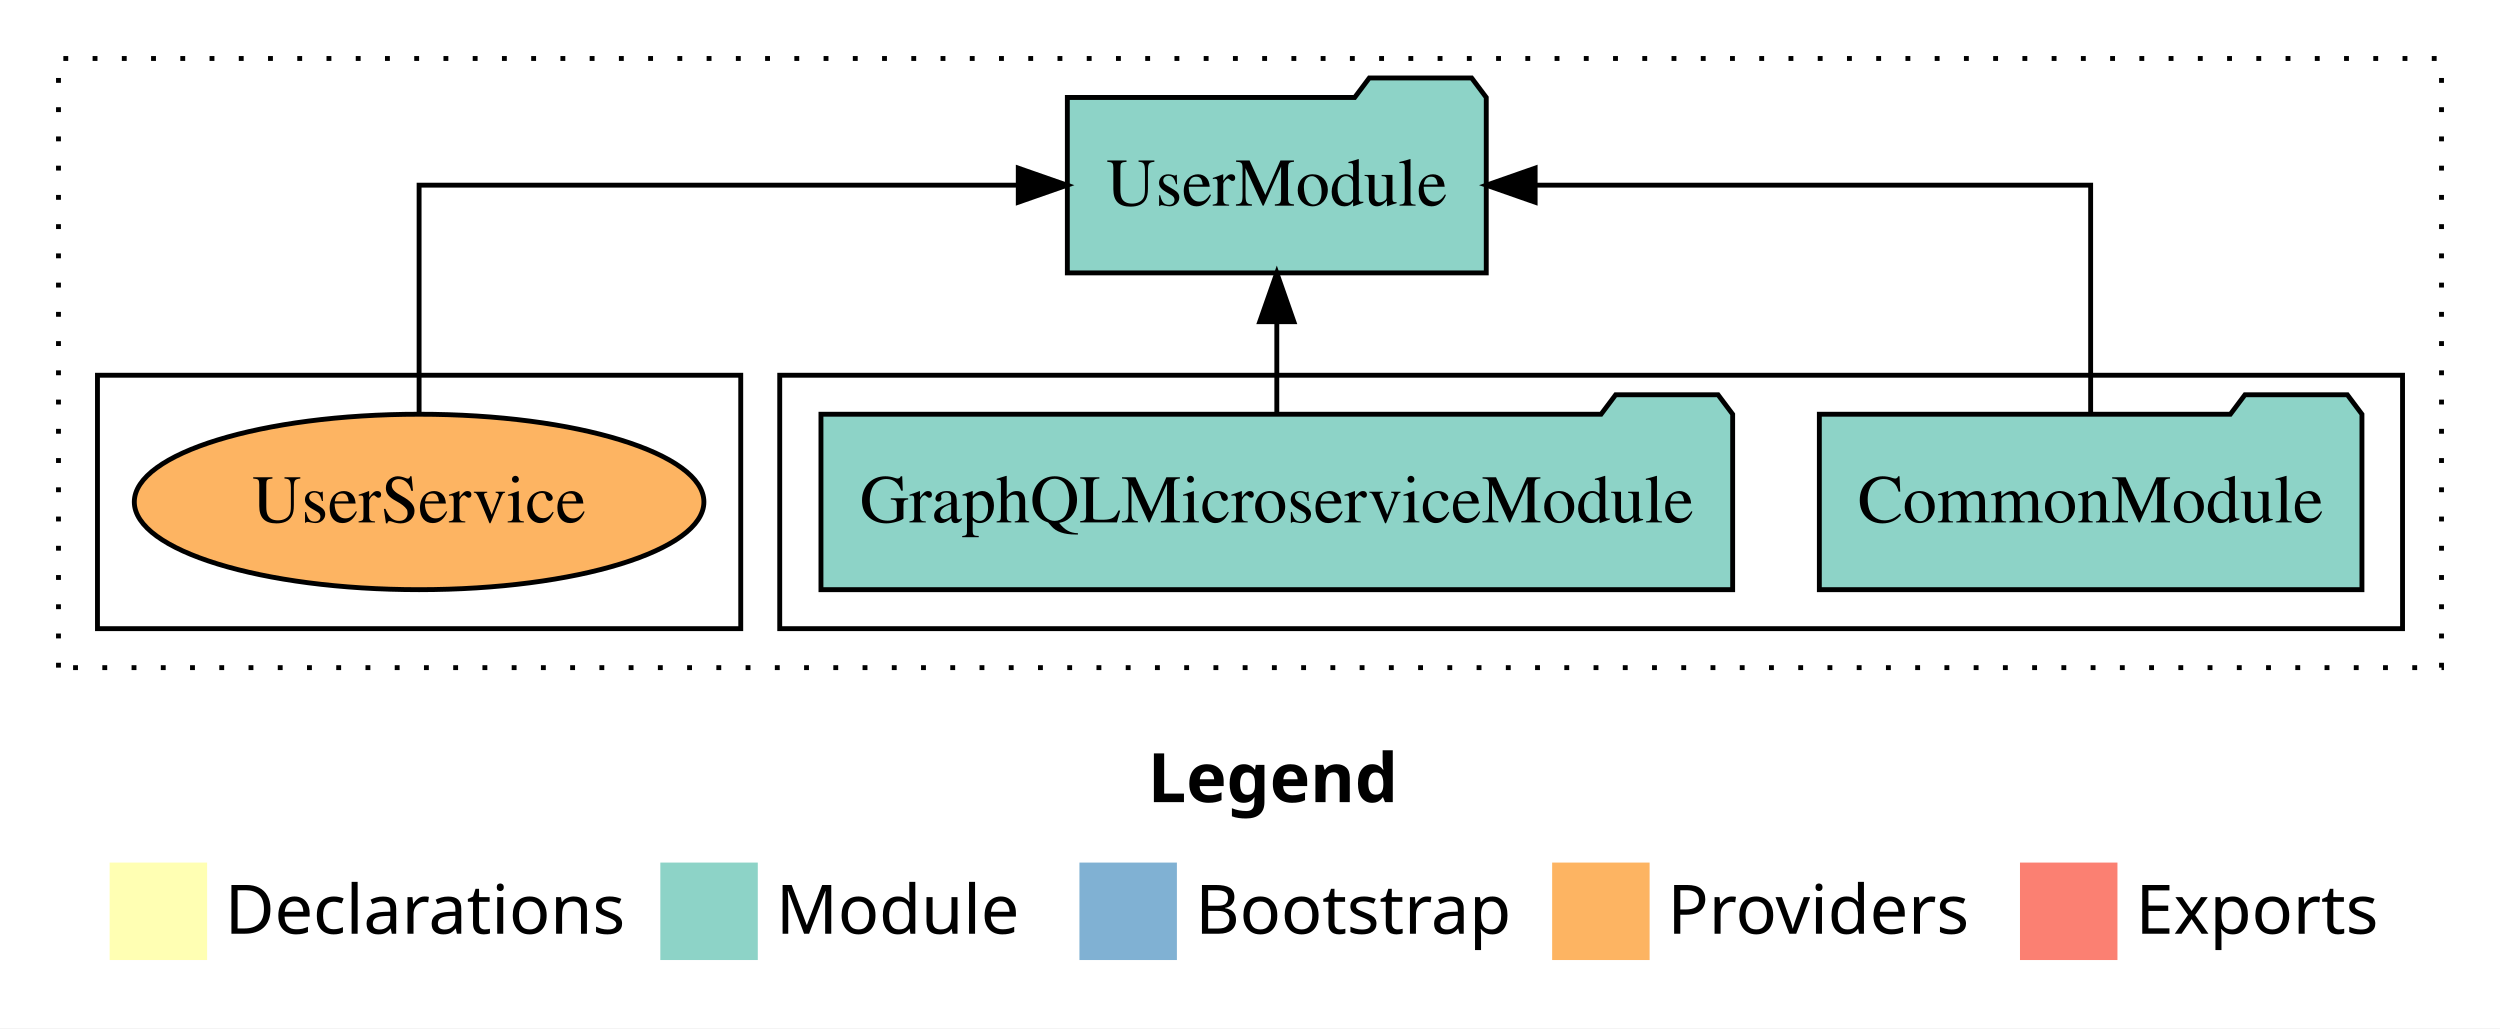
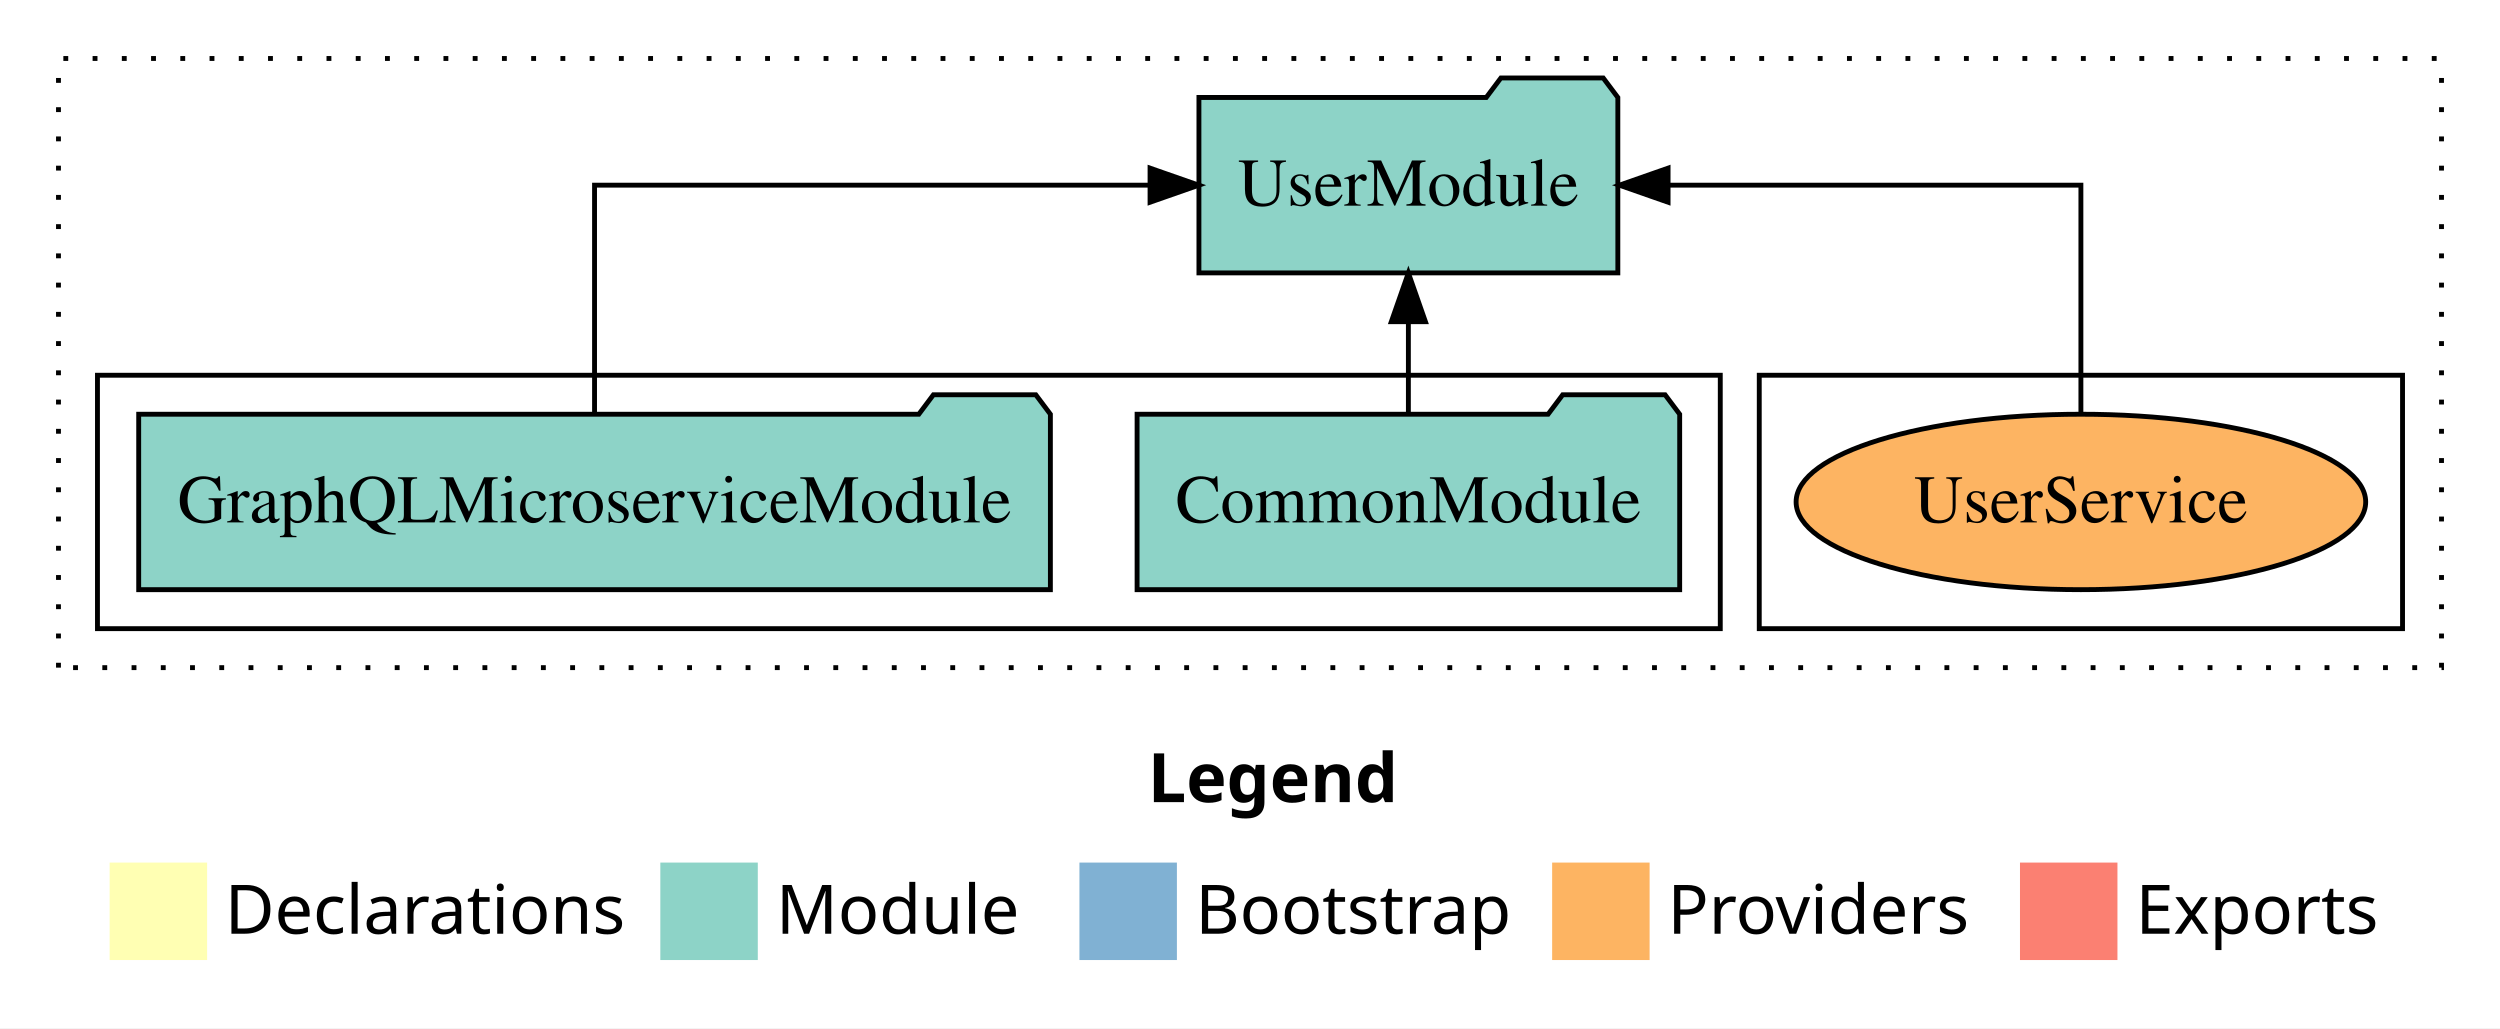
<svg xmlns="http://www.w3.org/2000/svg" width="513pt" height="211pt" viewBox="0.00 0.00 513.00 211.00">
  <g id="graph0" class="graph" transform="scale(1 1) rotate(0) translate(4 207)">
    <polygon fill="white" stroke="transparent" points="-4,4 -4,-207 509,-207 509,4 -4,4" />
    <text text-anchor="start" x="231.51" y="-42.4" font-family="Times-12" font-weight="bold" font-size="14.00">Legend</text>
    <polygon fill="#ffffb3" stroke="transparent" points="18.5,-10 18.5,-30 38.5,-30 38.5,-10 18.5,-10" />
    <text text-anchor="start" x="42.13" y="-15.4" font-family="Times-12" font-size="14.00">  Declarations</text>
    <polygon fill="#8dd3c7" stroke="transparent" points="131.5,-10 131.5,-30 151.5,-30 151.5,-10 131.5,-10" />
    <text text-anchor="start" x="155.23" y="-15.4" font-family="Times-12" font-size="14.00">  Module</text>
    <polygon fill="#80b1d3" stroke="transparent" points="217.5,-10 217.5,-30 237.5,-30 237.5,-10 217.5,-10" />
    <text text-anchor="start" x="241.28" y="-15.4" font-family="Times-12" font-size="14.00">  Bootstrap</text>
    <polygon fill="#fdb462" stroke="transparent" points="314.5,-10 314.5,-30 334.5,-30 334.5,-10 314.5,-10" />
    <text text-anchor="start" x="338.17" y="-15.4" font-family="Times-12" font-size="14.00">  Providers</text>
    <polygon fill="#fb8072" stroke="transparent" points="410.5,-10 410.5,-30 430.5,-30 430.5,-10 410.5,-10" />
    <text text-anchor="start" x="434.23" y="-15.4" font-family="Times-12" font-size="14.00">  Exports</text>
    <g id="clust1" class="cluster">
      <polygon fill="none" stroke="black" stroke-dasharray="1,5" points="8,-70 8,-195 497,-195 497,-70 8,-70" />
    </g>
+     <g id="clust6" class="cluster">
+       <polygon fill="none" stroke="black" points="357,-78 357,-130 489,-130 489,-78 357,-78" />
+     </g>
    <g id="clust3" class="cluster">
-       <polygon fill="none" stroke="black" points="156,-78 156,-130 489,-130 489,-78 156,-78" />
-     </g>
-     <g id="clust6" class="cluster">
-       <polygon fill="none" stroke="black" points="16,-78 16,-130 148,-130 148,-78 16,-78" />
+       <polygon fill="none" stroke="black" points="16,-78 16,-130 349,-130 349,-78 16,-78" />
    </g>
    <g id="node1" class="node">
-       <polygon fill="#8dd3c7" stroke="black" points="480.67,-122 477.67,-126 456.67,-126 453.67,-122 369.33,-122 369.33,-86 480.67,-86 480.67,-122" />
-       <text text-anchor="middle" x="425" y="-99.8" font-family="Times,serif" font-size="14.00">CommonModule</text>
+       <polygon fill="#8dd3c7" stroke="black" points="340.67,-122 337.67,-126 316.67,-126 313.67,-122 229.33,-122 229.33,-86 340.67,-86 340.67,-122" />
+       <text text-anchor="middle" x="285" y="-99.8" font-family="Times,serif" font-size="14.00">CommonModule</text>
    </g>
    <g id="node3" class="node">
-       <polygon fill="#8dd3c7" stroke="black" points="300.98,-187 297.98,-191 276.98,-191 273.98,-187 215.02,-187 215.02,-151 300.98,-151 300.98,-187" />
-       <text text-anchor="middle" x="258" y="-164.8" font-family="Times,serif" font-size="14.00">UserModule</text>
+       <polygon fill="#8dd3c7" stroke="black" points="327.98,-187 324.98,-191 303.98,-191 300.98,-187 242.02,-187 242.02,-151 327.98,-151 327.98,-187" />
+       <text text-anchor="middle" x="285" y="-164.8" font-family="Times,serif" font-size="14.00">UserModule</text>
    </g>
    <g id="edge1" class="edge">
-       <path fill="none" stroke="black" d="M425,-122.11C425,-141.34 425,-169 425,-169 425,-169 311.01,-169 311.01,-169" />
-       <polygon fill="black" stroke="black" points="311.01,-165.5 301.01,-169 311.01,-172.5 311.01,-165.5" />
+       <path fill="none" stroke="black" d="M285,-122.11C285,-122.11 285,-140.99 285,-140.99" />
+       <polygon fill="black" stroke="black" points="281.5,-140.99 285,-150.99 288.5,-140.99 281.5,-140.99" />
    </g>
    <g id="node2" class="node">
-       <polygon fill="#8dd3c7" stroke="black" points="351.54,-122 348.54,-126 327.54,-126 324.54,-122 164.46,-122 164.46,-86 351.54,-86 351.54,-122" />
-       <text text-anchor="middle" x="258" y="-99.8" font-family="Times,serif" font-size="14.00">GraphQLMicroserviceModule</text>
+       <polygon fill="#8dd3c7" stroke="black" points="211.54,-122 208.54,-126 187.54,-126 184.54,-122 24.46,-122 24.46,-86 211.54,-86 211.54,-122" />
+       <text text-anchor="middle" x="118" y="-99.8" font-family="Times,serif" font-size="14.00">GraphQLMicroserviceModule</text>
    </g>
    <g id="edge2" class="edge">
-       <path fill="none" stroke="black" d="M258,-122.11C258,-122.11 258,-140.99 258,-140.99" />
-       <polygon fill="black" stroke="black" points="254.5,-140.99 258,-150.99 261.5,-140.99 254.5,-140.99" />
+       <path fill="none" stroke="black" d="M118,-122.11C118,-141.34 118,-169 118,-169 118,-169 231.99,-169 231.99,-169" />
+       <polygon fill="black" stroke="black" points="231.99,-172.5 241.99,-169 231.99,-165.5 231.99,-172.5" />
    </g>
    <g id="node4" class="node">
-       <ellipse fill="#fdb462" stroke="black" cx="82" cy="-104" rx="58.44" ry="18" />
-       <text text-anchor="middle" x="82" y="-99.8" font-family="Times,serif" font-size="14.00">UserService</text>
+       <ellipse fill="#fdb462" stroke="black" cx="423" cy="-104" rx="58.44" ry="18" />
+       <text text-anchor="middle" x="423" y="-99.8" font-family="Times,serif" font-size="14.00">UserService</text>
    </g>
    <g id="edge3" class="edge">
-       <path fill="none" stroke="black" d="M82,-122.11C82,-141.34 82,-169 82,-169 82,-169 204.95,-169 204.95,-169" />
-       <polygon fill="black" stroke="black" points="204.95,-172.5 214.95,-169 204.95,-165.5 204.95,-172.5" />
+       <path fill="none" stroke="black" d="M423,-122.11C423,-141.34 423,-169 423,-169 423,-169 338.29,-169 338.29,-169" />
+       <polygon fill="black" stroke="black" points="338.29,-165.5 328.29,-169 338.29,-172.5 338.29,-165.5" />
    </g>
  </g>
</svg>
